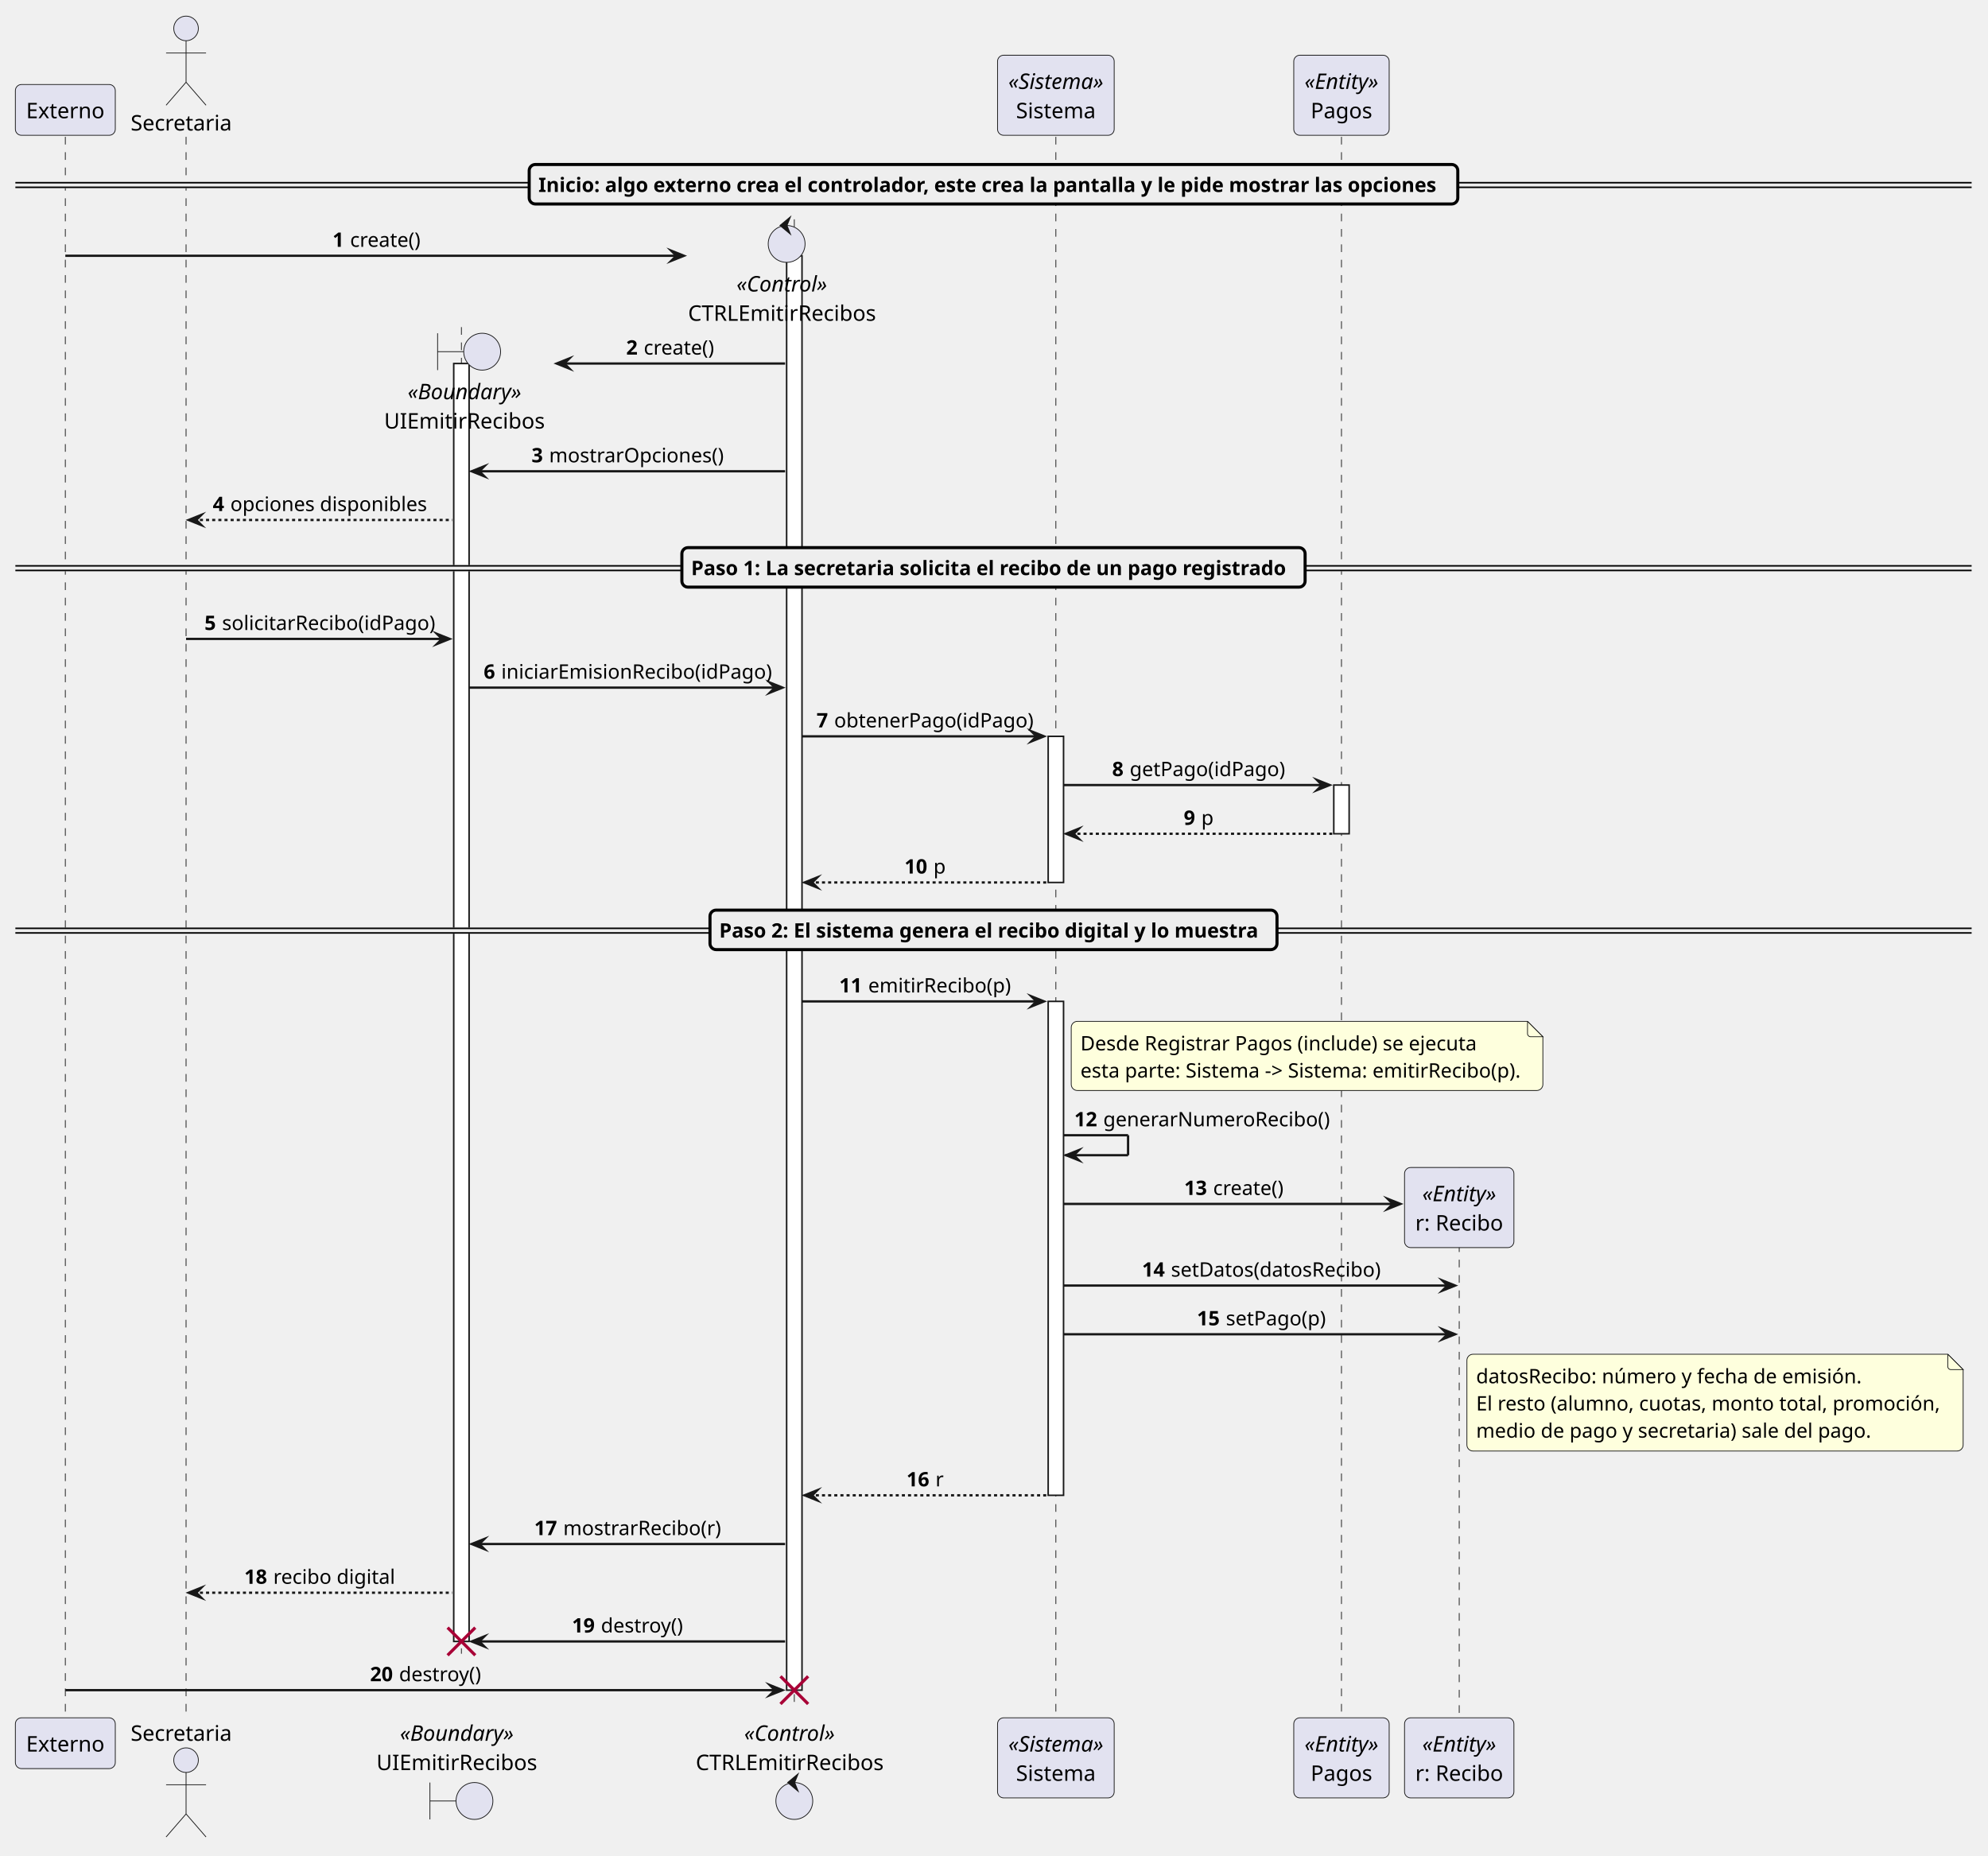
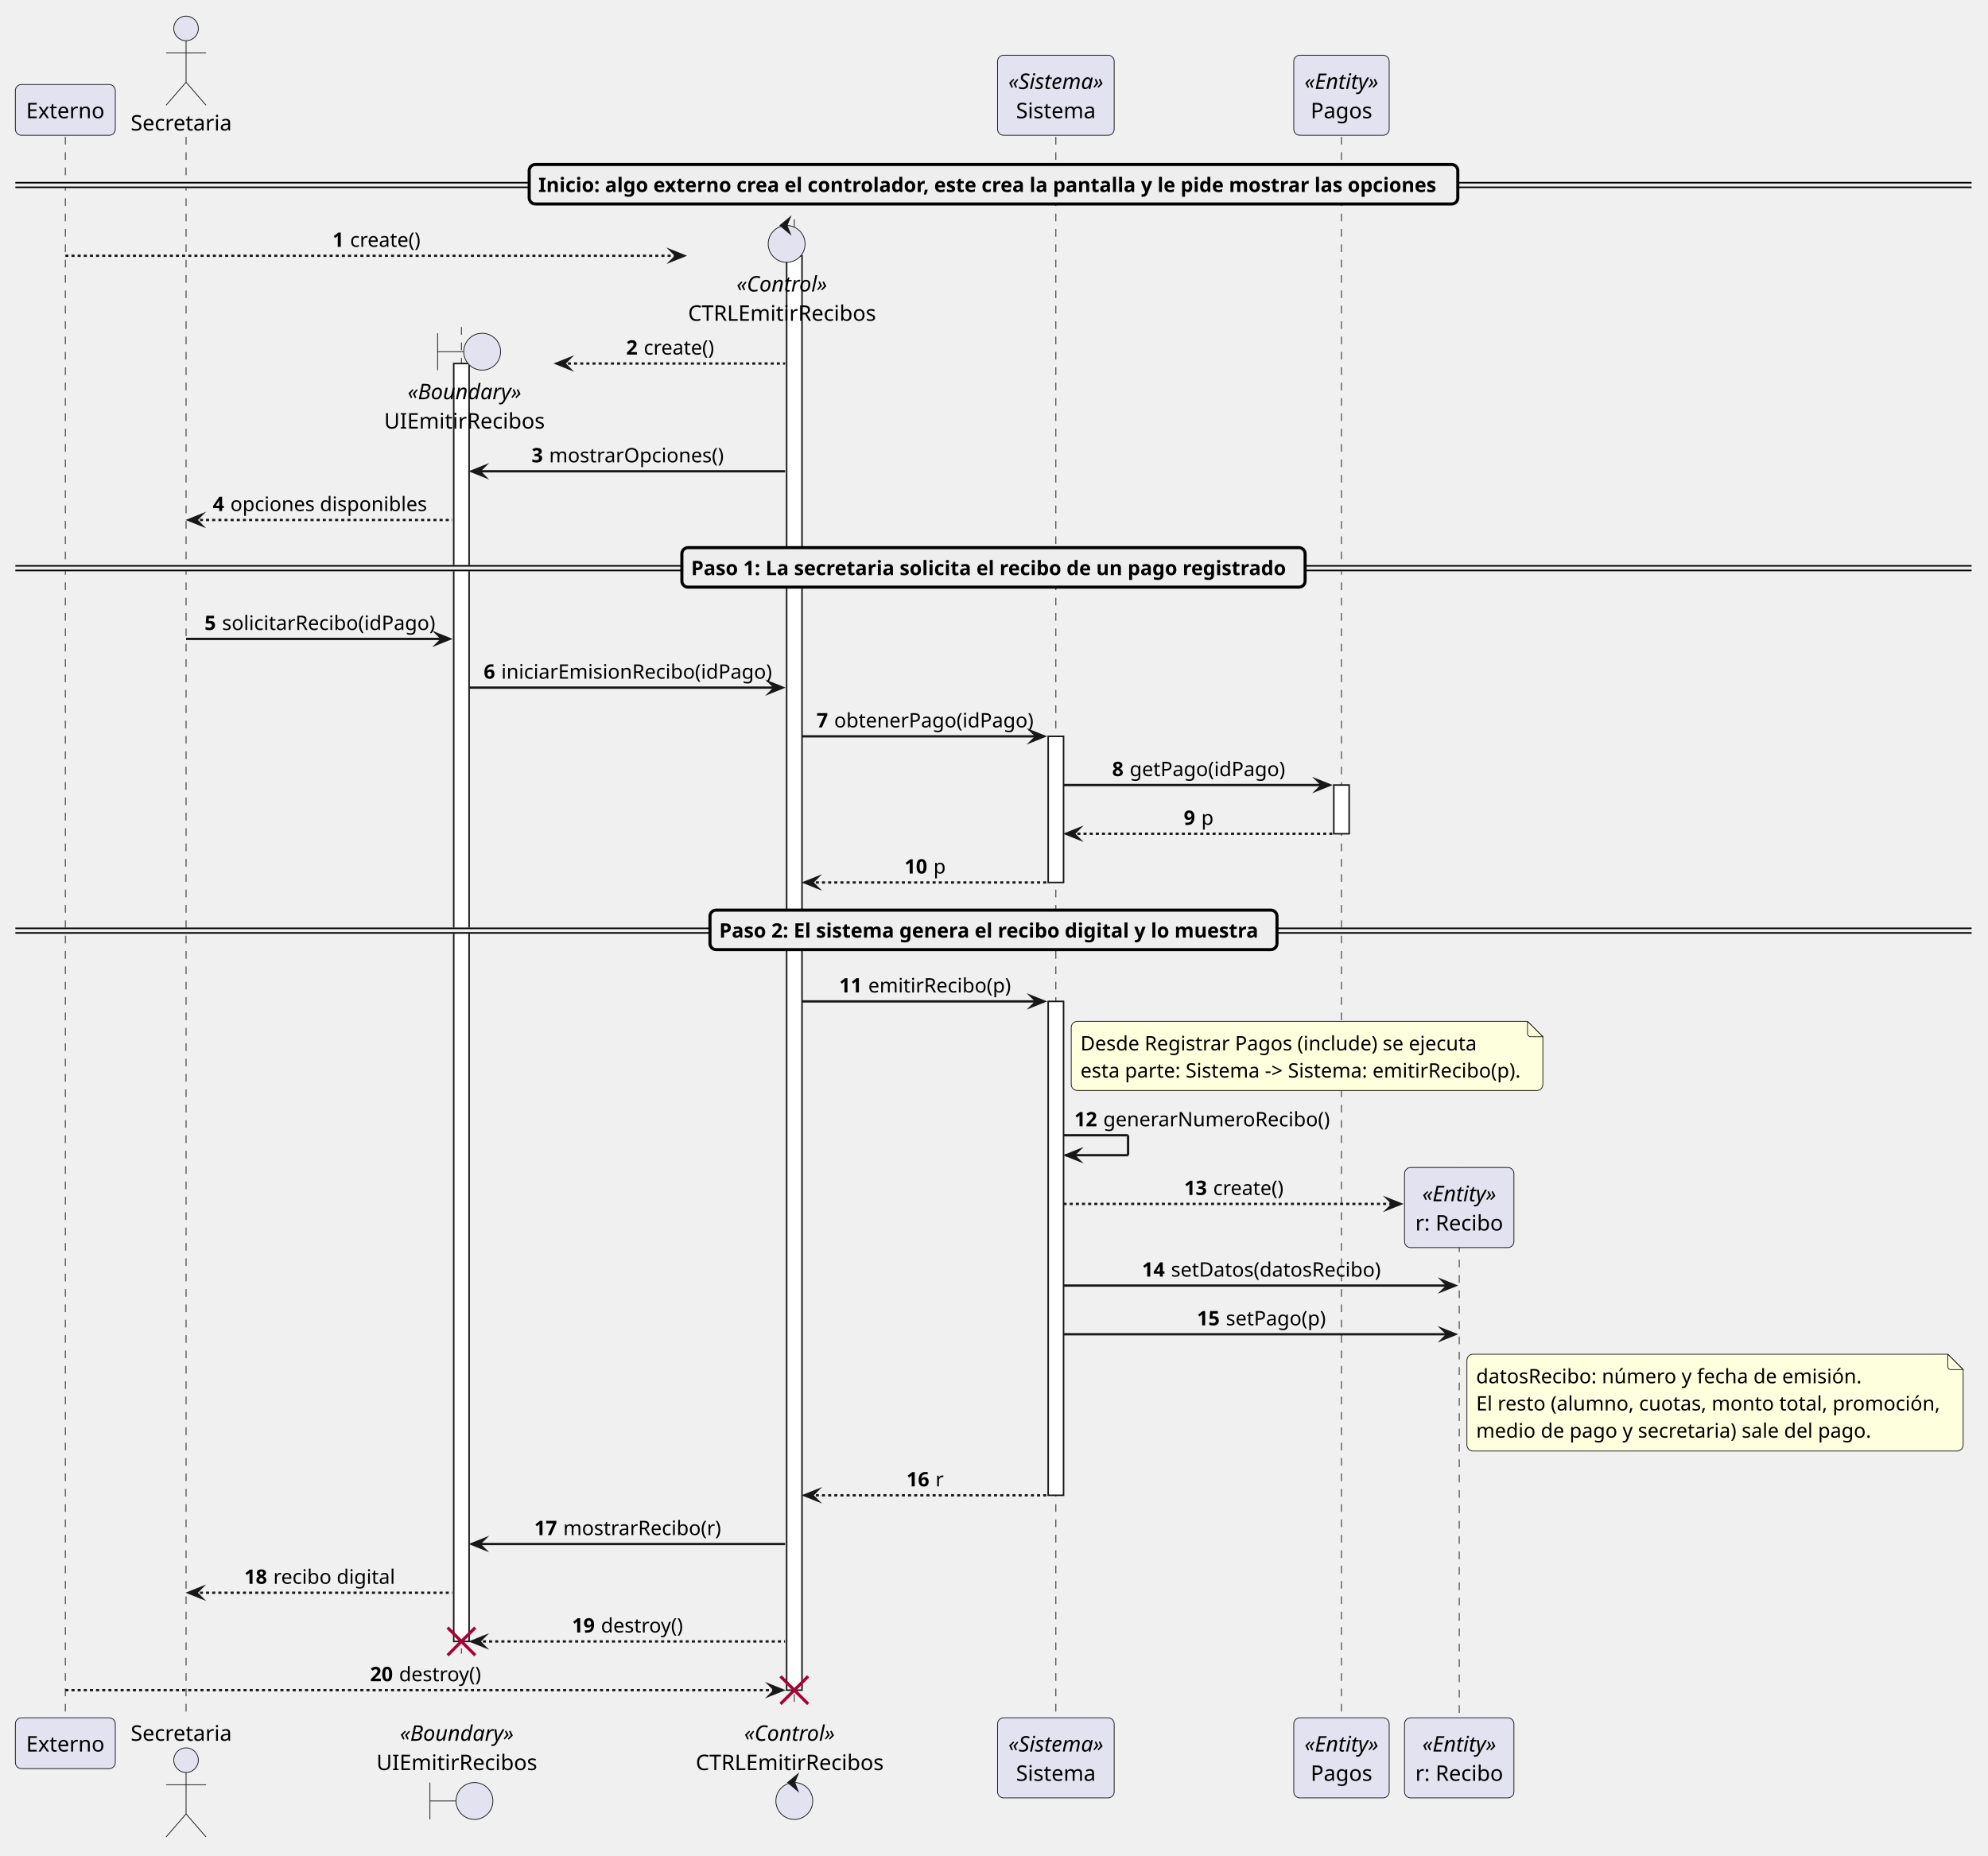
<svg xmlns="http://www.w3.org/2000/svg" version="1.1" data-diagram-type="SEQUENCE" style="width:1294px;height:1208px;background:#FFFFFF;" width="1294px" height="1208px" viewBox="0 0 1294 1208" zoomAndPan="magnify" preserveAspectRatio="none" contentStyleType="text/css">
  <defs />
  <g font-family="sans-serif" lengthAdjust="spacing">
    <g>
      <rect x="39.022" y="89.068" width="8" height="1029.058" fill="#000" fill-opacity="0" />
      <line x1="42.522" y1="89.068" x2="42.522" y2="1118.126" style="stroke:#181818;stroke-width:0.5;stroke-dasharray:5,5;" />
    </g>
    <g>
      <rect x="117.612" y="89.068" width="8" height="1029.058" fill="#000" fill-opacity="0" />
      <line x1="121.112" y1="89.068" x2="121.112" y2="1118.126" style="stroke:#181818;stroke-width:0.5;stroke-dasharray:5,5;" />
    </g>
    <g>
      <rect x="296.836" y="212.91" width="8" height="863.51" fill="#000" fill-opacity="0" />
      <line x1="300.336" y1="212.91" x2="300.336" y2="1076.42" style="stroke:#181818;stroke-width:0.5;stroke-dasharray:5,5;" />
    </g>
    <g>
      <rect x="295.336" y="236.616" width="10" height="831.804" fill="#FFF" style="stroke:#181818;stroke-width:1;" />
    </g>
    <line x1="291.336" y1="1059.42" x2="309.336" y2="1077.42" style="stroke:#A80036;stroke-width:2;" />
    <line x1="291.336" y1="1077.42" x2="309.336" y2="1059.42" style="stroke:#A80036;stroke-width:2;" />
    <g>
      <rect x="513.526" y="142.774" width="8" height="965.352" fill="#000" fill-opacity="0" />
      <line x1="517.026" y1="142.774" x2="517.026" y2="1108.126" style="stroke:#181818;stroke-width:0.5;stroke-dasharray:5,5;" />
    </g>
    <g>
      <rect x="512.026" y="166.48" width="10" height="933.646" fill="#FFF" style="stroke:#181818;stroke-width:1;" />
    </g>
    <line x1="508.026" y1="1091.126" x2="526.026" y2="1109.126" style="stroke:#A80036;stroke-width:2;" />
    <line x1="508.026" y1="1109.126" x2="526.026" y2="1091.126" style="stroke:#A80036;stroke-width:2;" />
    <g>
      <rect x="683.767" y="89.068" width="8" height="1029.058" fill="#000" fill-opacity="0" />
      <line x1="687.267" y1="89.068" x2="687.267" y2="1118.126" style="stroke:#181818;stroke-width:0.5;stroke-dasharray:5,5;" />
    </g>
    <g>
      <rect x="682.267" y="479.282" width="10" height="95.118" fill="#FFF" style="stroke:#181818;stroke-width:1;" />
    </g>
    <g>
      <rect x="682.267" y="651.812" width="10" height="321.49" fill="#FFF" style="stroke:#181818;stroke-width:1;" />
    </g>
    <g>
      <rect x="869.67" y="89.068" width="8" height="1029.058" fill="#000" fill-opacity="0" />
      <line x1="873.17" y1="89.068" x2="873.17" y2="1118.126" style="stroke:#181818;stroke-width:0.5;stroke-dasharray:5,5;" />
    </g>
    <g>
      <rect x="868.17" y="510.988" width="10" height="31.706" fill="#FFF" style="stroke:#181818;stroke-width:1;" />
    </g>
    <g>
      <rect x="946.317" y="759.93" width="8" height="358.196" fill="#000" fill-opacity="0" />
      <line x1="949.817" y1="759.93" x2="949.817" y2="1118.126" style="stroke:#181818;stroke-width:0.5;stroke-dasharray:5,5;" />
    </g>
    <rect x="10" y="55" width="65.044" height="33.068" fill="#E2E2F0" style="stroke:#181818;stroke-width:0.5;" rx="4" ry="4" />
    <text x="17" y="76.966" fill="#000" font-size="14" textLength="51.044">Externo</text>
    <text x="85.044" y="84.966" fill="#000" font-size="14" textLength="66.136">Secretaria</text>
    <ellipse cx="121.112" cy="18.5" rx="8" ry="8" fill="#E2E2F0" style="stroke:#181818;stroke-width:0.5;" />
    <path d="M121.112,26.5 L121.112,53.5 M108.112,34.5 L134.112,34.5 M121.112,53.5 L108.112,68.5 M121.112,53.5 L134.112,68.5" style="stroke:#181818;stroke-width:0.5;" fill="none" />
    <rect x="649.306" y="35.932" width="75.922" height="52.136" fill="#E2E2F0" style="stroke:#181818;stroke-width:0.5;" rx="4" ry="4" />
    <text x="656.306" y="57.898" fill="#000" font-size="14" textLength="61.922" font-style="italic">«Sistema»</text>
    <text x="661.318" y="76.966" fill="#000" font-size="14" textLength="51.898">Sistema</text>
    <rect x="842.118" y="35.932" width="62.104" height="52.136" fill="#E2E2F0" style="stroke:#181818;stroke-width:0.5;" rx="4" ry="4" />
    <text x="849.118" y="57.898" fill="#000" font-size="14" textLength="48.104" font-style="italic">«Entity»</text>
    <text x="853.115" y="76.966" fill="#000" font-size="14" textLength="40.11">Pagos</text>
    <rect x="10" y="1118.126" width="65.044" height="33.068" fill="#E2E2F0" style="stroke:#181818;stroke-width:0.5;" rx="4" ry="4" />
    <text x="17" y="1140.092" fill="#000" font-size="14" textLength="51.044">Externo</text>
    <text x="85.044" y="1133.092" fill="#000" font-size="14" textLength="66.136">Secretaria</text>
    <ellipse cx="121.112" cy="1145.694" rx="8" ry="8" fill="#E2E2F0" style="stroke:#181818;stroke-width:0.5;" />
    <path d="M121.112,1153.694 L121.112,1180.694 M108.112,1161.694 L134.112,1161.694 M121.112,1180.694 L108.112,1195.694 M121.112,1180.694 L134.112,1195.694" style="stroke:#181818;stroke-width:0.5;" fill="none" />
    <text x="260.327" y="1133.092" fill="#000" font-size="14" textLength="74.018" font-style="italic">«Boundary»</text>
    <text x="245.018" y="1152.16" fill="#000" font-size="14" textLength="104.636">UIEmitirRecibos</text>
    <path d="M279.836,1160.262 L279.836,1184.262 M279.836,1172.262 L296.836,1172.262" style="stroke:#181818;stroke-width:0.5;" fill="none" />
    <ellipse cx="308.836" cy="1172.262" rx="12" ry="12" fill="#E2E2F0" style="stroke:#181818;stroke-width:0.5;" />
    <text x="484.388" y="1133.092" fill="#000" font-size="14" textLength="59.276" font-style="italic">«Control»</text>
    <text x="452.86" y="1152.16" fill="#000" font-size="14" textLength="122.332">CTRLEmitirRecibos</text>
    <ellipse cx="517.026" cy="1172.262" rx="12" ry="12" fill="#E2E2F0" style="stroke:#181818;stroke-width:0.5;" />
    <polygon points="513.026,1160.262,519.026,1155.262,517.026,1160.262,519.026,1165.262,513.026,1160.262" fill="#181818" style="stroke:#181818;stroke-width:1;stroke-linejoin:miter;stroke-miterlimit:10;" />
    <rect x="649.306" y="1118.126" width="75.922" height="52.136" fill="#E2E2F0" style="stroke:#181818;stroke-width:0.5;" rx="4" ry="4" />
    <text x="656.306" y="1140.092" fill="#000" font-size="14" textLength="61.922" font-style="italic">«Sistema»</text>
    <text x="661.318" y="1159.16" fill="#000" font-size="14" textLength="51.898">Sistema</text>
    <rect x="842.118" y="1118.126" width="62.104" height="52.136" fill="#E2E2F0" style="stroke:#181818;stroke-width:0.5;" rx="4" ry="4" />
    <text x="849.118" y="1140.092" fill="#000" font-size="14" textLength="48.104" font-style="italic">«Entity»</text>
    <text x="853.115" y="1159.16" fill="#000" font-size="14" textLength="40.11">Pagos</text>
    <rect x="914.222" y="1118.126" width="71.19" height="52.136" fill="#E2E2F0" style="stroke:#181818;stroke-width:0.5;" rx="4" ry="4" />
    <text x="925.765" y="1140.092" fill="#000" font-size="14" textLength="48.104" font-style="italic">«Entity»</text>
    <text x="921.222" y="1159.16" fill="#000" font-size="14" textLength="57.19">r: Recibo</text>
    <rect x="10" y="118.921" width="1273.34" height="3" fill="#EEE" style="stroke:#EEE;stroke-width:1;" rx="4" ry="4" />
    <line x1="10" y1="118.921" x2="1283.34" y2="118.921" style="stroke:#000;stroke-width:1;" />
    <line x1="10" y1="121.921" x2="1283.34" y2="121.921" style="stroke:#000;stroke-width:1;" />
    <rect x="344.453" y="107.068" width="604.434" height="25.706" fill="#EEE" style="stroke:#000;stroke-width:2;" rx="4" ry="4" />
    <text x="350.453" y="124.965" fill="#000" font-size="13" textLength="587.054" font-weight="700">Inicio: algo externo crea el controlador, este crea la pantalla y le pide mostrar las opciones</text>
    <text x="479.388" y="189.74" fill="#000" font-size="14" textLength="59.276" font-style="italic">«Control»</text>
    <text x="447.86" y="208.808" fill="#000" font-size="14" textLength="122.332">CTRLEmitirRecibos</text>
    <ellipse cx="512.026" cy="158.774" rx="12" ry="12" fill="#E2E2F0" style="stroke:#181818;stroke-width:0.5;" />
    <polygon points="508.026,146.774,514.026,141.774,512.026,146.774,514.026,151.774,508.026,146.774" fill="#181818" style="stroke:#181818;stroke-width:1;stroke-linejoin:miter;stroke-miterlimit:10;" />
    <polygon points="435.86,162.48,445.86,166.48,435.86,170.48,439.86,166.48" fill="#181818" style="stroke:#181818;stroke-width:1;stroke-linejoin:miter;stroke-miterlimit:10;" />
-     <line x1="42.522" y1="166.48" x2="441.86" y2="166.48" style="stroke:#181818;stroke-width:1.5;" />
+     <line x1="42.522" y1="166.48" x2="441.86" y2="166.48" style="stroke:#181818;stroke-width:1.5;stroke-dasharray:2,2;" />
    <text x="216.444" y="160.671" fill="#000" font-size="13" font-weight="700">1</text>
    <text x="227.88" y="160.671" fill="#000" font-size="13" textLength="46.059">create()</text>
    <text x="265.327" y="259.876" fill="#000" font-size="14" textLength="74.018" font-style="italic">«Boundary»</text>
    <text x="250.018" y="278.944" fill="#000" font-size="14" textLength="104.636">UIEmitirRecibos</text>
    <path d="M284.836,216.91 L284.836,240.91 M284.836,228.91 L301.836,228.91" style="stroke:#181818;stroke-width:0.5;" fill="none" />
    <ellipse cx="313.836" cy="228.91" rx="12" ry="12" fill="#E2E2F0" style="stroke:#181818;stroke-width:0.5;" />
    <polygon points="371.654,232.616,361.654,236.616,371.654,240.616,367.654,236.616" fill="#181818" style="stroke:#181818;stroke-width:1;stroke-linejoin:miter;stroke-miterlimit:10;" />
-     <line x1="365.654" y1="236.616" x2="511.026" y2="236.616" style="stroke:#181818;stroke-width:1.5;" />
+     <line x1="365.654" y1="236.616" x2="511.026" y2="236.616" style="stroke:#181818;stroke-width:1.5;stroke-dasharray:2,2;" />
    <text x="407.592" y="230.807" fill="#000" font-size="13" font-weight="700">2</text>
    <text x="419.028" y="230.807" fill="#000" font-size="13" textLength="46.059">create()</text>
    <polygon points="316.336,302.752,306.336,306.752,316.336,310.752,312.336,306.752" fill="#181818" style="stroke:#181818;stroke-width:1;stroke-linejoin:miter;stroke-miterlimit:10;" />
    <line x1="310.336" y1="306.752" x2="511.026" y2="306.752" style="stroke:#181818;stroke-width:1.5;" />
    <text x="345.977" y="300.943" fill="#000" font-size="13" font-weight="700">3</text>
    <text x="357.413" y="300.943" fill="#000" font-size="13" textLength="113.971">mostrarOpciones()</text>
    <polygon points="132.112,334.458,122.112,338.458,132.112,342.458,128.112,338.458" fill="#181818" style="stroke:#181818;stroke-width:1;stroke-linejoin:miter;stroke-miterlimit:10;" />
    <line x1="126.112" y1="338.458" x2="294.336" y2="338.458" style="stroke:#181818;stroke-width:1.5;stroke-dasharray:2,2;" />
    <text x="138.494" y="332.649" fill="#000" font-size="13" font-weight="700">4</text>
    <text x="149.93" y="332.649" fill="#000" font-size="13" textLength="128.024">opciones disponibles</text>
    <rect x="10" y="368.311" width="1273.34" height="3" fill="#EEE" style="stroke:#EEE;stroke-width:1;" rx="4" ry="4" />
    <line x1="10" y1="368.311" x2="1283.34" y2="368.311" style="stroke:#000;stroke-width:1;" />
    <line x1="10" y1="371.311" x2="1283.34" y2="371.311" style="stroke:#000;stroke-width:1;" />
    <rect x="443.838" y="356.458" width="405.664" height="25.706" fill="#EEE" style="stroke:#000;stroke-width:2;" rx="4" ry="4" />
    <text x="449.838" y="374.355" fill="#000" font-size="13" textLength="388.284" font-weight="700">Paso 1: La secretaria solicita el recibo de un pago registrado</text>
    <polygon points="283.336,411.87,293.336,415.87,283.336,419.87,287.336,415.87" fill="#181818" style="stroke:#181818;stroke-width:1;stroke-linejoin:miter;stroke-miterlimit:10;" />
    <line x1="121.112" y1="415.87" x2="289.336" y2="415.87" style="stroke:#181818;stroke-width:1.5;" />
    <text x="133.112" y="410.061" fill="#000" font-size="13" font-weight="700">5</text>
    <text x="144.548" y="410.061" fill="#000" font-size="13" textLength="138.788">solicitarRecibo(idPago)</text>
    <polygon points="500.026,443.576,510.026,447.576,500.026,451.576,504.026,447.576" fill="#181818" style="stroke:#181818;stroke-width:1;stroke-linejoin:miter;stroke-miterlimit:10;" />
    <line x1="305.336" y1="447.576" x2="506.026" y2="447.576" style="stroke:#181818;stroke-width:1.5;" />
    <text x="314.836" y="441.767" fill="#000" font-size="13" font-weight="700">6</text>
    <text x="326.272" y="441.767" fill="#000" font-size="13" textLength="176.254">iniciarEmisionRecibo(idPago)</text>
    <polygon points="670.267,475.282,680.267,479.282,670.267,483.282,674.267,479.282" fill="#181818" style="stroke:#181818;stroke-width:1;stroke-linejoin:miter;stroke-miterlimit:10;" />
    <line x1="522.026" y1="479.282" x2="676.267" y2="479.282" style="stroke:#181818;stroke-width:1.5;" />
    <text x="531.526" y="473.473" fill="#000" font-size="13" font-weight="700">7</text>
    <text x="542.962" y="473.473" fill="#000" font-size="13" textLength="129.805">obtenerPago(idPago)</text>
    <polygon points="856.17,506.988,866.17,510.988,856.17,514.988,860.17,510.988" fill="#181818" style="stroke:#181818;stroke-width:1;stroke-linejoin:miter;stroke-miterlimit:10;" />
    <line x1="692.267" y1="510.988" x2="862.17" y2="510.988" style="stroke:#181818;stroke-width:1.5;" />
    <text x="723.898" y="505.179" fill="#000" font-size="13" font-weight="700">8</text>
    <text x="735.334" y="505.179" fill="#000" font-size="13" textLength="101.205">getPago(idPago)</text>
    <polygon points="703.267,538.694,693.267,542.694,703.267,546.694,699.267,542.694" fill="#181818" style="stroke:#181818;stroke-width:1;stroke-linejoin:miter;stroke-miterlimit:10;" />
    <line x1="697.267" y1="542.694" x2="867.17" y2="542.694" style="stroke:#181818;stroke-width:1.5;stroke-dasharray:2,2;" />
    <text x="770.503" y="536.885" fill="#000" font-size="13" font-weight="700">9</text>
    <text x="781.939" y="536.885" fill="#000" font-size="13">p</text>
    <polygon points="533.026,570.4,523.026,574.4,533.026,578.4,529.026,574.4" fill="#181818" style="stroke:#181818;stroke-width:1;stroke-linejoin:miter;stroke-miterlimit:10;" />
    <line x1="527.026" y1="574.4" x2="681.267" y2="574.4" style="stroke:#181818;stroke-width:1.5;stroke-dasharray:2,2;" />
    <text x="588.713" y="568.591" fill="#000" font-size="13" textLength="14.872" font-weight="700">10</text>
    <text x="607.585" y="568.591" fill="#000" font-size="13">p</text>
    <rect x="10" y="604.253" width="1273.34" height="3" fill="#EEE" style="stroke:#EEE;stroke-width:1;" rx="4" ry="4" />
    <line x1="10" y1="604.253" x2="1283.34" y2="604.253" style="stroke:#000;stroke-width:1;" />
    <line x1="10" y1="607.253" x2="1283.34" y2="607.253" style="stroke:#000;stroke-width:1;" />
    <rect x="462.136" y="592.4" width="369.069" height="25.706" fill="#EEE" style="stroke:#000;stroke-width:2;" rx="4" ry="4" />
    <text x="468.136" y="610.297" fill="#000" font-size="13" textLength="351.689" font-weight="700">Paso 2: El sistema genera el recibo digital y lo muestra</text>
    <polygon points="670.267,647.812,680.267,651.812,670.267,655.812,674.267,651.812" fill="#181818" style="stroke:#181818;stroke-width:1;stroke-linejoin:miter;stroke-miterlimit:10;" />
    <line x1="522.026" y1="651.812" x2="676.267" y2="651.812" style="stroke:#181818;stroke-width:1.5;" />
    <text x="546.249" y="646.003" fill="#000" font-size="13" textLength="14.872" font-weight="700">11</text>
    <text x="565.121" y="646.003" fill="#000" font-size="13" textLength="92.924">emitirRecibo(p)</text>
    <path d="M697.267,668.812 L697.267,705.812 A4,4 0 0 0 701.267,709.812 L1000.267,709.812 A4,4 0 0 0 1004.267,705.812 L1004.267,674.812 L994.267,664.812 L701.267,664.812 A4,4 0 0 0 697.267,668.812" style="stroke:#181818;stroke-width:0.5;" fill="#FEFFDD" />
    <path d="M994.267,664.812 L994.267,672.812 A2,2 0 0 0 996.267,674.812 L1004.267,674.812 L994.267,664.812" style="stroke:#181818;stroke-width:0.5;" fill="#FEFFDD" />
    <text x="703.267" y="683.709" fill="#000" font-size="13" textLength="258.219">Desde Registrar Pagos (include) se ejecuta</text>
    <text x="703.267" y="701.415" fill="#000" font-size="13" textLength="286.507">esta parte: Sistema -&gt; Sistema: emitirRecibo(p).</text>
    <line x1="692.267" y1="738.93" x2="734.267" y2="738.93" style="stroke:#181818;stroke-width:1.5;" />
    <line x1="734.267" y1="738.93" x2="734.267" y2="751.93" style="stroke:#181818;stroke-width:1.5;" />
    <line x1="693.267" y1="751.93" x2="734.267" y2="751.93" style="stroke:#181818;stroke-width:1.5;" />
    <polygon points="703.267,747.93,693.267,751.93,703.267,755.93,699.267,751.93" fill="#181818" style="stroke:#181818;stroke-width:1;stroke-linejoin:miter;stroke-miterlimit:10;" />
    <text x="699.267" y="733.121" fill="#000" font-size="13" textLength="14.872" font-weight="700">12</text>
    <text x="718.139" y="733.121" fill="#000" font-size="13" textLength="148.031">generarNumeroRecibo()</text>
    <rect x="914.222" y="759.93" width="71.19" height="52.136" fill="#E2E2F0" style="stroke:#181818;stroke-width:0.5;" rx="4" ry="4" />
    <text x="925.765" y="781.896" fill="#000" font-size="14" textLength="48.104" font-style="italic">«Entity»</text>
    <text x="921.222" y="800.964" fill="#000" font-size="14" textLength="57.19">r: Recibo</text>
    <polygon points="902.222,779.636,912.222,783.636,902.222,787.636,906.222,783.636" fill="#181818" style="stroke:#181818;stroke-width:1;stroke-linejoin:miter;stroke-miterlimit:10;" />
-     <line x1="692.267" y1="783.636" x2="908.222" y2="783.636" style="stroke:#181818;stroke-width:1.5;" />
+     <line x1="692.267" y1="783.636" x2="908.222" y2="783.636" style="stroke:#181818;stroke-width:1.5;stroke-dasharray:2,2;" />
    <text x="770.779" y="777.827" fill="#000" font-size="13" textLength="14.872" font-weight="700">13</text>
    <text x="789.651" y="777.827" fill="#000" font-size="13" textLength="46.059">create()</text>
    <polygon points="937.817,832.772,947.817,836.772,937.817,840.772,941.817,836.772" fill="#181818" style="stroke:#181818;stroke-width:1;stroke-linejoin:miter;stroke-miterlimit:10;" />
    <line x1="692.267" y1="836.772" x2="943.817" y2="836.772" style="stroke:#181818;stroke-width:1.5;" />
    <text x="743.324" y="830.963" fill="#000" font-size="13" textLength="14.872" font-weight="700">14</text>
    <text x="762.196" y="830.963" fill="#000" font-size="13" textLength="136.565">setDatos(datosRecibo)</text>
    <polygon points="937.817,864.478,947.817,868.478,937.817,872.478,941.817,868.478" fill="#181818" style="stroke:#181818;stroke-width:1;stroke-linejoin:miter;stroke-miterlimit:10;" />
    <line x1="692.267" y1="868.478" x2="943.817" y2="868.478" style="stroke:#181818;stroke-width:1.5;" />
    <text x="779.074" y="862.669" fill="#000" font-size="13" textLength="14.872" font-weight="700">15</text>
    <text x="797.946" y="862.669" fill="#000" font-size="13" textLength="65.065">setPago(p)</text>
    <path d="M954.817,885.478 L954.817,940.478 A4,4 0 0 0 958.817,944.478 L1273.817,944.478 A4,4 0 0 0 1277.817,940.478 L1277.817,891.478 L1267.817,881.478 L958.817,881.478 A4,4 0 0 0 954.817,885.478" style="stroke:#181818;stroke-width:0.5;" fill="#FEFFDD" />
    <path d="M1267.817,881.478 L1267.817,889.478 A2,2 0 0 0 1269.817,891.478 L1277.817,891.478 L1267.817,881.478" style="stroke:#181818;stroke-width:0.5;" fill="#FEFFDD" />
    <text x="960.817" y="900.375" fill="#000" font-size="13" textLength="251.251">datosRecibo: número y fecha de emisión.</text>
    <text x="960.817" y="918.081" fill="#000" font-size="13" textLength="302.523">El resto (alumno, cuotas, monto total, promoción,</text>
    <text x="960.817" y="935.787" fill="#000" font-size="13" textLength="257.387">medio de pago y secretaria) sale del pago.</text>
    <polygon points="533.026,969.302,523.026,973.302,533.026,977.302,529.026,973.302" fill="#181818" style="stroke:#181818;stroke-width:1;stroke-linejoin:miter;stroke-miterlimit:10;" />
    <line x1="527.026" y1="973.302" x2="681.267" y2="973.302" style="stroke:#181818;stroke-width:1.5;stroke-dasharray:2,2;" />
    <text x="590.026" y="967.493" fill="#000" font-size="13" textLength="14.872" font-weight="700">16</text>
    <text x="608.898" y="967.493" fill="#000" font-size="13">r</text>
    <polygon points="316.336,1001.008,306.336,1005.008,316.336,1009.008,312.336,1005.008" fill="#181818" style="stroke:#181818;stroke-width:1;stroke-linejoin:miter;stroke-miterlimit:10;" />
    <line x1="310.336" y1="1005.008" x2="511.026" y2="1005.008" style="stroke:#181818;stroke-width:1.5;" />
    <text x="347.739" y="999.199" fill="#000" font-size="13" textLength="14.872" font-weight="700">17</text>
    <text x="366.611" y="999.199" fill="#000" font-size="13" textLength="103.012">mostrarRecibo(r)</text>
    <polygon points="132.112,1032.714,122.112,1036.714,132.112,1040.714,128.112,1036.714" fill="#181818" style="stroke:#181818;stroke-width:1;stroke-linejoin:miter;stroke-miterlimit:10;" />
    <line x1="126.112" y1="1036.714" x2="294.336" y2="1036.714" style="stroke:#181818;stroke-width:1.5;stroke-dasharray:2,2;" />
    <text x="159.001" y="1030.905" fill="#000" font-size="13" textLength="14.872" font-weight="700">18</text>
    <text x="177.873" y="1030.905" fill="#000" font-size="13" textLength="79.573">recibo digital</text>
    <polygon points="316.336,1064.42,306.336,1068.42,316.336,1072.42,312.336,1068.42" fill="#181818" style="stroke:#181818;stroke-width:1;stroke-linejoin:miter;stroke-miterlimit:10;" />
-     <line x1="310.336" y1="1068.42" x2="511.026" y2="1068.42" style="stroke:#181818;stroke-width:1.5;" />
+     <line x1="310.336" y1="1068.42" x2="511.026" y2="1068.42" style="stroke:#181818;stroke-width:1.5;stroke-dasharray:2,2;" />
    <text x="372.289" y="1062.611" fill="#000" font-size="13" textLength="14.872" font-weight="700">19</text>
    <text x="391.161" y="1062.611" fill="#000" font-size="13" textLength="53.911">destroy()</text>
    <polygon points="500.026,1096.126,510.026,1100.126,500.026,1104.126,504.026,1100.126" fill="#181818" style="stroke:#181818;stroke-width:1;stroke-linejoin:miter;stroke-miterlimit:10;" />
-     <line x1="42.522" y1="1100.126" x2="506.026" y2="1100.126" style="stroke:#181818;stroke-width:1.5;" />
+     <line x1="42.522" y1="1100.126" x2="506.026" y2="1100.126" style="stroke:#181818;stroke-width:1.5;stroke-dasharray:2,2;" />
    <text x="240.882" y="1094.317" fill="#000" font-size="13" textLength="14.872" font-weight="700">20</text>
    <text x="259.754" y="1094.317" fill="#000" font-size="13" textLength="53.911">destroy()</text>
  </g>
</svg>
